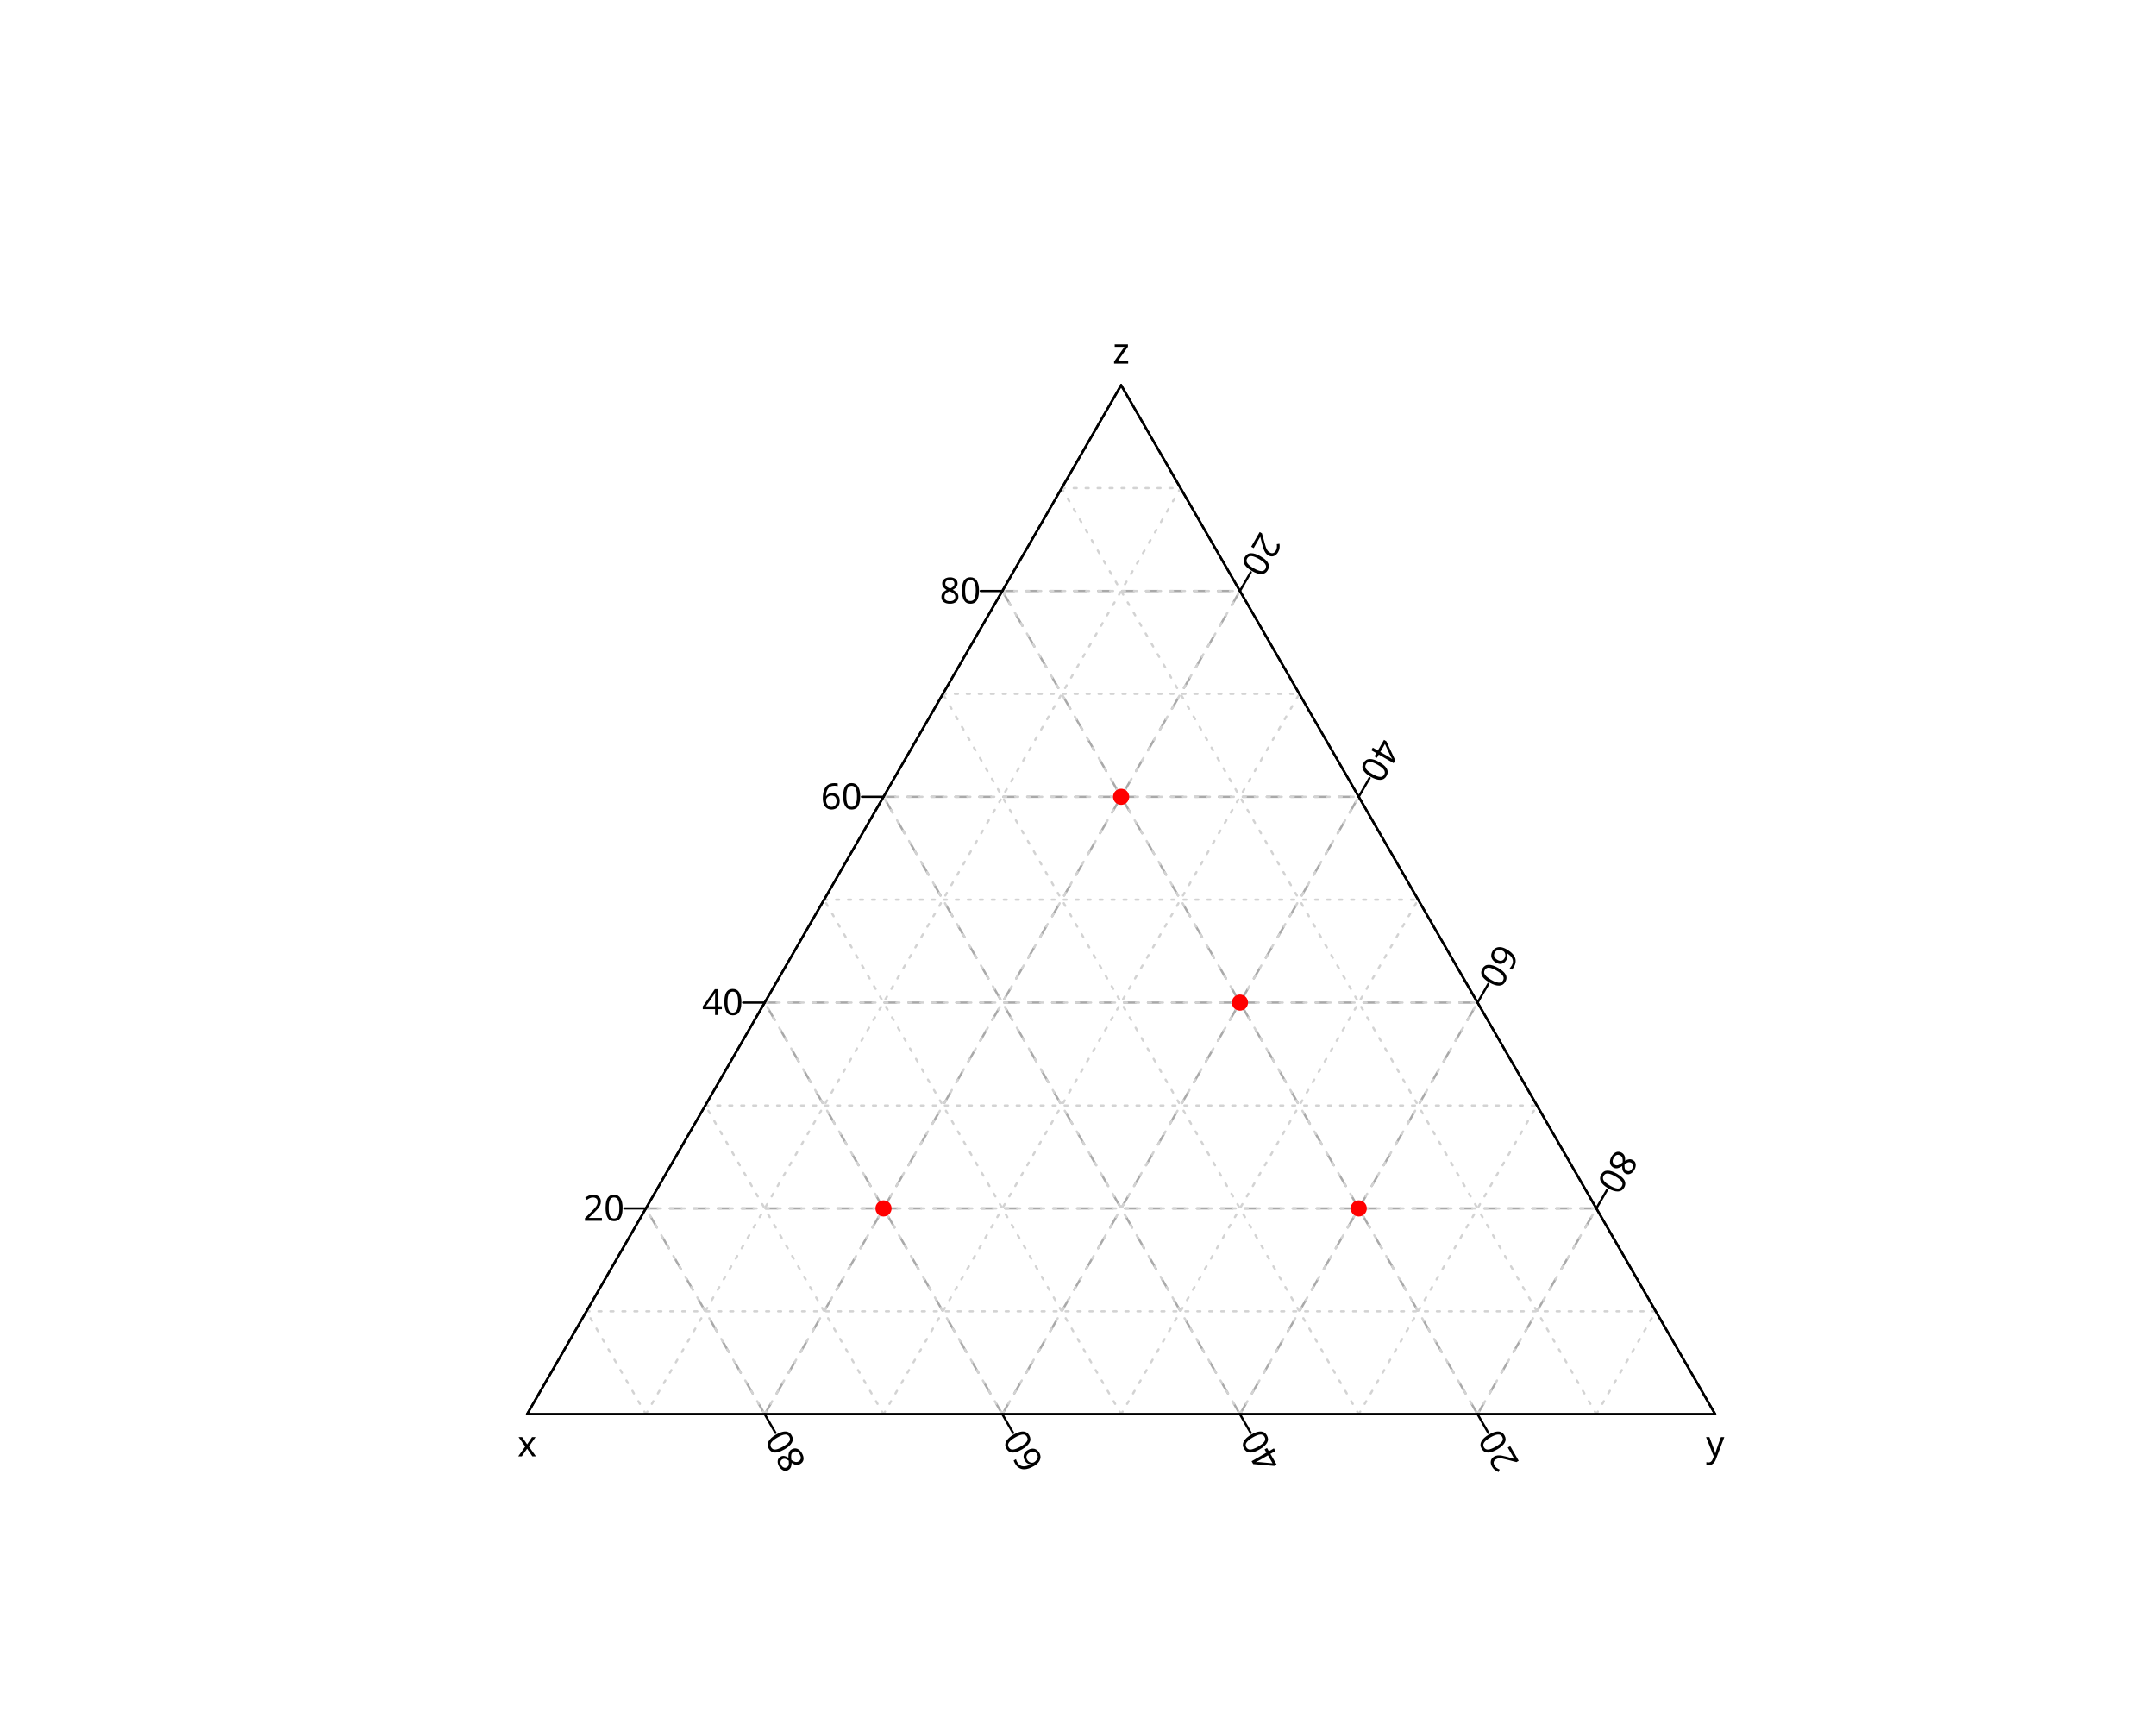
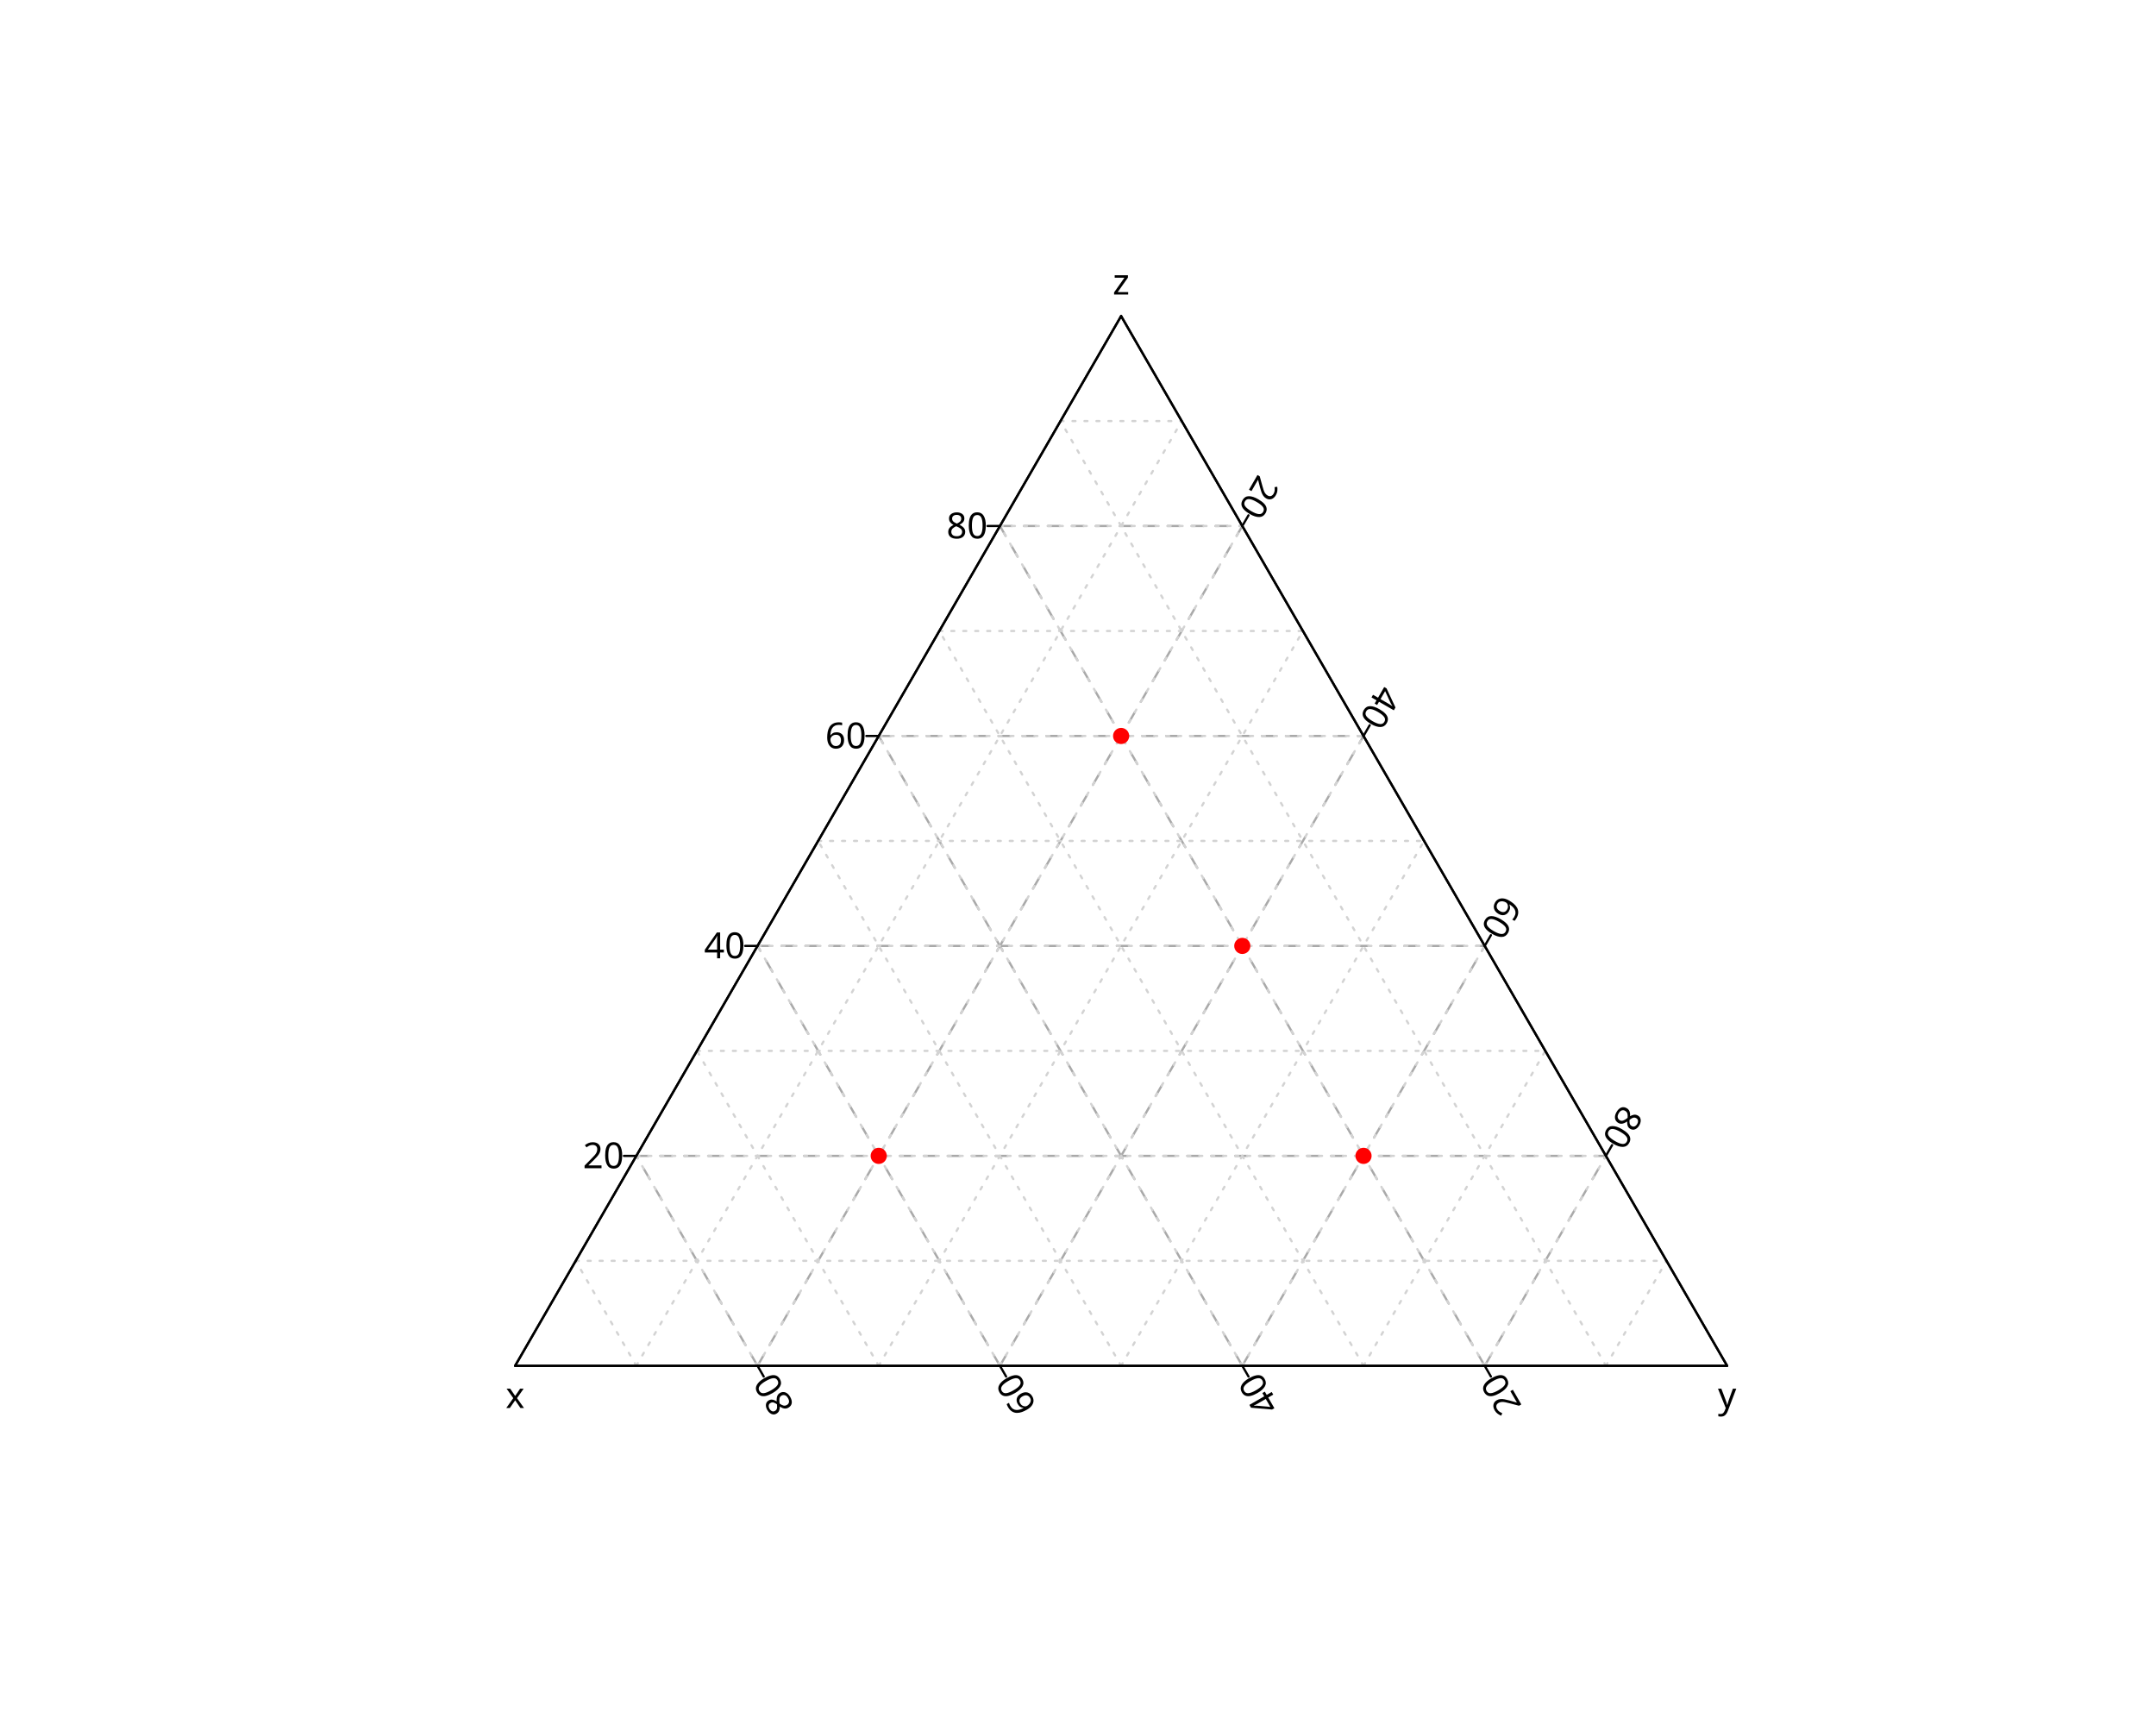
<svg xmlns="http://www.w3.org/2000/svg" class="svglite" data-engine-version="2.0" width="720.00pt" height="576.00pt" viewBox="0 0 720.00 576.00">
  <defs>
    <style type="text/css">
    .svglite line, .svglite polyline, .svglite polygon, .svglite path, .svglite rect, .svglite circle {
      fill: none;
      stroke: #000000;
      stroke-linecap: round;
      stroke-linejoin: round;
      stroke-miterlimit: 10.00;
    }
  </style>
  </defs>
  <rect width="100%" height="100%" style="stroke: none; fill: #FFFFFF;" />
  <defs>
    <clipPath id="cpMC4wMHw3MjAuMDB8MC4wMHw1NzYuMDA=">
      <rect x="0.00" y="0.00" width="720.00" height="576.00" />
    </clipPath>
  </defs>
  <g clip-path="url(#cpMC4wMHw3MjAuMDB8MC4wMHw1NzYuMDA=)">
</g>
  <defs>
    <clipPath id="cpMTUyLjY0fDU5Ni4xNnw1OS4wNHw1MDIuNTY=">
      <rect x="152.64" y="59.04" width="443.52" height="443.52" />
    </clipPath>
  </defs>
  <g clip-path="url(#cpMTUyLjY0fDU5Ni4xNnw1OS4wNHw1MDIuNTY=)">
-     <line x1="493.43" y1="472.22" x2="334.72" y2="197.34" style="stroke-width: 0.75; stroke: #A9A9A9; stroke-dasharray: 4.00,4.00;" />
-     <line x1="493.43" y1="472.22" x2="533.10" y2="403.50" style="stroke-width: 0.75; stroke: #A9A9A9; stroke-dasharray: 4.00,4.00;" />
-     <line x1="215.70" y1="403.50" x2="533.10" y2="403.50" style="stroke-width: 0.75; stroke: #A9A9A9; stroke-dasharray: 4.00,4.00;" />
-     <line x1="414.08" y1="472.22" x2="295.05" y2="266.06" style="stroke-width: 0.75; stroke: #A9A9A9; stroke-dasharray: 4.00,4.00;" />
-     <line x1="414.08" y1="472.22" x2="493.43" y2="334.78" style="stroke-width: 0.75; stroke: #A9A9A9; stroke-dasharray: 4.00,4.00;" />
-     <line x1="255.37" y1="334.78" x2="493.43" y2="334.78" style="stroke-width: 0.75; stroke: #A9A9A9; stroke-dasharray: 4.00,4.00;" />
-     <line x1="334.72" y1="472.22" x2="255.37" y2="334.78" style="stroke-width: 0.75; stroke: #A9A9A9; stroke-dasharray: 4.00,4.00;" />
-     <line x1="334.72" y1="472.22" x2="453.75" y2="266.06" style="stroke-width: 0.75; stroke: #A9A9A9; stroke-dasharray: 4.00,4.00;" />
-     <line x1="295.05" y1="266.06" x2="453.75" y2="266.06" style="stroke-width: 0.75; stroke: #A9A9A9; stroke-dasharray: 4.00,4.00;" />
-     <line x1="255.37" y1="472.22" x2="215.70" y2="403.50" style="stroke-width: 0.75; stroke: #A9A9A9; stroke-dasharray: 4.00,4.00;" />
-     <line x1="255.37" y1="472.22" x2="414.08" y2="197.34" style="stroke-width: 0.75; stroke: #A9A9A9; stroke-dasharray: 4.00,4.00;" />
-     <line x1="334.72" y1="197.34" x2="414.08" y2="197.34" style="stroke-width: 0.75; stroke: #A9A9A9; stroke-dasharray: 4.00,4.00;" />
-     <line x1="533.10" y1="472.22" x2="354.56" y2="162.98" style="stroke-width: 0.75; stroke: #D3D3D3; stroke-dasharray: 1.00,3.00;" />
-     <line x1="533.10" y1="472.22" x2="552.94" y2="437.86" style="stroke-width: 0.75; stroke: #D3D3D3; stroke-dasharray: 1.00,3.00;" />
-     <line x1="195.86" y1="437.86" x2="552.94" y2="437.86" style="stroke-width: 0.75; stroke: #D3D3D3; stroke-dasharray: 1.00,3.00;" />
-     <line x1="493.43" y1="472.22" x2="334.72" y2="197.34" style="stroke-width: 0.75; stroke: #D3D3D3; stroke-dasharray: 1.00,3.00;" />
-     <line x1="493.43" y1="472.22" x2="533.10" y2="403.50" style="stroke-width: 0.75; stroke: #D3D3D3; stroke-dasharray: 1.00,3.00;" />
-     <line x1="215.70" y1="403.50" x2="533.10" y2="403.50" style="stroke-width: 0.75; stroke: #D3D3D3; stroke-dasharray: 1.00,3.00;" />
-     <line x1="453.75" y1="472.22" x2="314.89" y2="231.70" style="stroke-width: 0.75; stroke: #D3D3D3; stroke-dasharray: 1.00,3.00;" />
-     <line x1="453.75" y1="472.22" x2="513.26" y2="369.14" style="stroke-width: 0.75; stroke: #D3D3D3; stroke-dasharray: 1.00,3.00;" />
-     <line x1="235.54" y1="369.14" x2="513.26" y2="369.14" style="stroke-width: 0.75; stroke: #D3D3D3; stroke-dasharray: 1.00,3.00;" />
-     <line x1="414.08" y1="472.22" x2="295.05" y2="266.06" style="stroke-width: 0.75; stroke: #D3D3D3; stroke-dasharray: 1.00,3.00;" />
-     <line x1="414.08" y1="472.22" x2="493.43" y2="334.78" style="stroke-width: 0.75; stroke: #D3D3D3; stroke-dasharray: 1.00,3.00;" />
-     <line x1="255.37" y1="334.78" x2="493.43" y2="334.78" style="stroke-width: 0.75; stroke: #D3D3D3; stroke-dasharray: 1.00,3.00;" />
-     <line x1="374.40" y1="472.22" x2="275.21" y2="300.42" style="stroke-width: 0.75; stroke: #D3D3D3; stroke-dasharray: 1.00,3.00;" />
-     <line x1="374.40" y1="472.22" x2="473.59" y2="300.42" style="stroke-width: 0.75; stroke: #D3D3D3; stroke-dasharray: 1.00,3.00;" />
-     <line x1="275.21" y1="300.42" x2="473.59" y2="300.42" style="stroke-width: 0.75; stroke: #D3D3D3; stroke-dasharray: 1.00,3.00;" />
-     <line x1="334.72" y1="472.22" x2="255.37" y2="334.78" style="stroke-width: 0.75; stroke: #D3D3D3; stroke-dasharray: 1.00,3.00;" />
-     <line x1="334.72" y1="472.22" x2="453.75" y2="266.06" style="stroke-width: 0.75; stroke: #D3D3D3; stroke-dasharray: 1.00,3.00;" />
-     <line x1="295.05" y1="266.06" x2="453.75" y2="266.06" style="stroke-width: 0.75; stroke: #D3D3D3; stroke-dasharray: 1.00,3.00;" />
-     <line x1="295.05" y1="472.22" x2="235.54" y2="369.14" style="stroke-width: 0.75; stroke: #D3D3D3; stroke-dasharray: 1.00,3.00;" />
-     <line x1="295.05" y1="472.22" x2="433.91" y2="231.70" style="stroke-width: 0.75; stroke: #D3D3D3; stroke-dasharray: 1.00,3.00;" />
-     <line x1="314.89" y1="231.70" x2="433.91" y2="231.70" style="stroke-width: 0.75; stroke: #D3D3D3; stroke-dasharray: 1.00,3.00;" />
-     <line x1="255.37" y1="472.22" x2="215.70" y2="403.50" style="stroke-width: 0.75; stroke: #D3D3D3; stroke-dasharray: 1.00,3.00;" />
-     <line x1="255.37" y1="472.22" x2="414.08" y2="197.34" style="stroke-width: 0.75; stroke: #D3D3D3; stroke-dasharray: 1.00,3.00;" />
-     <line x1="334.72" y1="197.34" x2="414.08" y2="197.34" style="stroke-width: 0.75; stroke: #D3D3D3; stroke-dasharray: 1.00,3.00;" />
-     <line x1="215.70" y1="472.22" x2="195.86" y2="437.86" style="stroke-width: 0.75; stroke: #D3D3D3; stroke-dasharray: 1.00,3.00;" />
-     <line x1="215.70" y1="472.22" x2="394.24" y2="162.98" style="stroke-width: 0.75; stroke: #D3D3D3; stroke-dasharray: 1.00,3.00;" />
-     <line x1="354.56" y1="162.98" x2="394.24" y2="162.98" style="stroke-width: 0.75; stroke: #D3D3D3; stroke-dasharray: 1.00,3.00;" />
-     <text transform="translate(262.55,476.39) rotate(-120)" text-anchor="end" style="font-size: 12.00px; font-family: sans;" textLength="13.35px" lengthAdjust="spacingAndGlyphs">80</text>
-     <text transform="translate(341.90,476.39) rotate(-120)" text-anchor="end" style="font-size: 12.00px; font-family: sans;" textLength="13.35px" lengthAdjust="spacingAndGlyphs">60</text>
-     <text transform="translate(421.25,476.39) rotate(-120)" text-anchor="end" style="font-size: 12.00px; font-family: sans;" textLength="13.35px" lengthAdjust="spacingAndGlyphs">40</text>
-     <text transform="translate(500.60,476.39) rotate(-120)" text-anchor="end" style="font-size: 12.00px; font-family: sans;" textLength="13.35px" lengthAdjust="spacingAndGlyphs">20</text>
-     <line x1="176.02" y1="472.22" x2="572.78" y2="472.22" style="stroke-width: 0.75;" />
-     <line x1="255.37" y1="472.22" x2="258.97" y2="478.46" style="stroke-width: 0.75;" />
-     <line x1="334.72" y1="472.22" x2="338.32" y2="478.46" style="stroke-width: 0.75;" />
-     <line x1="414.08" y1="472.22" x2="417.68" y2="478.46" style="stroke-width: 0.75;" />
-     <line x1="493.43" y1="472.22" x2="497.03" y2="478.46" style="stroke-width: 0.75;" />
-     <text transform="translate(533.13,395.20) rotate(-240)" text-anchor="end" style="font-size: 12.00px; font-family: sans;" textLength="13.35px" lengthAdjust="spacingAndGlyphs">80</text>
-     <text transform="translate(493.45,326.48) rotate(-240)" text-anchor="end" style="font-size: 12.00px; font-family: sans;" textLength="13.35px" lengthAdjust="spacingAndGlyphs">60</text>
-     <text transform="translate(453.77,257.76) rotate(-240)" text-anchor="end" style="font-size: 12.00px; font-family: sans;" textLength="13.35px" lengthAdjust="spacingAndGlyphs">40</text>
-     <text transform="translate(414.10,189.04) rotate(-240)" text-anchor="end" style="font-size: 12.00px; font-family: sans;" textLength="13.35px" lengthAdjust="spacingAndGlyphs">20</text>
-     <line x1="572.78" y1="472.22" x2="374.40" y2="128.62" style="stroke-width: 0.75;" />
-     <line x1="533.10" y1="403.50" x2="536.70" y2="397.27" style="stroke-width: 0.75;" />
-     <line x1="493.43" y1="334.78" x2="497.03" y2="328.55" style="stroke-width: 0.75;" />
-     <line x1="453.75" y1="266.06" x2="457.35" y2="259.83" style="stroke-width: 0.75;" />
-     <line x1="414.08" y1="197.34" x2="417.68" y2="191.11" style="stroke-width: 0.75;" />
-     <text x="327.52" y="201.47" text-anchor="end" style="font-size: 12.00px; font-family: sans;" textLength="13.35px" lengthAdjust="spacingAndGlyphs">80</text>
-     <text x="287.85" y="270.19" text-anchor="end" style="font-size: 12.00px; font-family: sans;" textLength="13.35px" lengthAdjust="spacingAndGlyphs">60</text>
-     <text x="248.17" y="338.91" text-anchor="end" style="font-size: 12.00px; font-family: sans;" textLength="13.35px" lengthAdjust="spacingAndGlyphs">40</text>
-     <text x="208.50" y="407.63" text-anchor="end" style="font-size: 12.00px; font-family: sans;" textLength="13.35px" lengthAdjust="spacingAndGlyphs">20</text>
-     <line x1="374.40" y1="128.62" x2="176.02" y2="472.22" style="stroke-width: 0.75;" />
-     <line x1="334.72" y1="197.34" x2="327.52" y2="197.34" style="stroke-width: 0.75;" />
-     <line x1="295.05" y1="266.06" x2="287.85" y2="266.06" style="stroke-width: 0.75;" />
-     <line x1="255.37" y1="334.78" x2="248.17" y2="334.78" style="stroke-width: 0.75;" />
-     <line x1="215.70" y1="403.50" x2="208.50" y2="403.50" style="stroke-width: 0.75;" />
-     <polygon points="176.02,472.22 374.40,128.62 572.78,472.22 " style="stroke-width: 0.75; fill: none;" />
-     <text x="176.02" y="486.30" text-anchor="middle" style="font-size: 12.00px; font-family: sans;" textLength="6.00px" lengthAdjust="spacingAndGlyphs">x</text>
-     <text x="572.78" y="486.30" text-anchor="middle" style="font-size: 12.00px; font-family: sans;" textLength="6.00px" lengthAdjust="spacingAndGlyphs">y</text>
-     <text x="374.40" y="121.42" text-anchor="middle" style="font-size: 12.00px; font-family: sans;" textLength="6.00px" lengthAdjust="spacingAndGlyphs">z</text>
-     <circle cx="374.40" cy="266.06" r="2.70" style="stroke-width: 0.75; stroke: none; fill: #FF0000;" />
-     <circle cx="295.05" cy="403.50" r="2.70" style="stroke-width: 0.75; stroke: none; fill: #FF0000;" />
-     <circle cx="453.75" cy="403.50" r="2.70" style="stroke-width: 0.75; stroke: none; fill: #FF0000;" />
-     <circle cx="414.08" cy="334.78" r="2.70" style="stroke-width: 0.75; stroke: none; fill: #FF0000;" />
+     <line x1="495.82" y1="456.06" x2="333.93" y2="175.64" style="stroke-width: 0.75; stroke: #A9A9A9; stroke-dasharray: 4.00,4.00;" />
+     <line x1="495.82" y1="456.06" x2="536.30" y2="385.96" style="stroke-width: 0.75; stroke: #A9A9A9; stroke-dasharray: 4.00,4.00;" />
+     <line x1="212.50" y1="385.96" x2="536.30" y2="385.96" style="stroke-width: 0.75; stroke: #A9A9A9; stroke-dasharray: 4.00,4.00;" />
+     <line x1="414.87" y1="456.06" x2="293.45" y2="245.75" style="stroke-width: 0.75; stroke: #A9A9A9; stroke-dasharray: 4.00,4.00;" />
+     <line x1="414.87" y1="456.06" x2="495.82" y2="315.85" style="stroke-width: 0.75; stroke: #A9A9A9; stroke-dasharray: 4.00,4.00;" />
+     <line x1="252.98" y1="315.85" x2="495.82" y2="315.85" style="stroke-width: 0.75; stroke: #A9A9A9; stroke-dasharray: 4.00,4.00;" />
+     <line x1="333.93" y1="456.06" x2="252.98" y2="315.85" style="stroke-width: 0.75; stroke: #A9A9A9; stroke-dasharray: 4.00,4.00;" />
+     <line x1="333.93" y1="456.06" x2="455.35" y2="245.75" style="stroke-width: 0.75; stroke: #A9A9A9; stroke-dasharray: 4.00,4.00;" />
+     <line x1="293.45" y1="245.75" x2="455.35" y2="245.75" style="stroke-width: 0.75; stroke: #A9A9A9; stroke-dasharray: 4.00,4.00;" />
+     <line x1="252.98" y1="456.06" x2="212.50" y2="385.96" style="stroke-width: 0.75; stroke: #A9A9A9; stroke-dasharray: 4.00,4.00;" />
+     <line x1="252.98" y1="456.06" x2="414.87" y2="175.64" style="stroke-width: 0.75; stroke: #A9A9A9; stroke-dasharray: 4.00,4.00;" />
+     <line x1="333.93" y1="175.64" x2="414.87" y2="175.64" style="stroke-width: 0.75; stroke: #A9A9A9; stroke-dasharray: 4.00,4.00;" />
+     <line x1="536.30" y1="456.06" x2="354.16" y2="140.59" style="stroke-width: 0.75; stroke: #D3D3D3; stroke-dasharray: 1.00,3.00;" />
+     <line x1="536.30" y1="456.06" x2="556.54" y2="421.01" style="stroke-width: 0.75; stroke: #D3D3D3; stroke-dasharray: 1.00,3.00;" />
+     <line x1="192.26" y1="421.01" x2="556.54" y2="421.01" style="stroke-width: 0.75; stroke: #D3D3D3; stroke-dasharray: 1.00,3.00;" />
+     <line x1="495.82" y1="456.06" x2="333.93" y2="175.64" style="stroke-width: 0.75; stroke: #D3D3D3; stroke-dasharray: 1.00,3.00;" />
+     <line x1="495.82" y1="456.06" x2="536.30" y2="385.96" style="stroke-width: 0.75; stroke: #D3D3D3; stroke-dasharray: 1.00,3.00;" />
+     <line x1="212.50" y1="385.96" x2="536.30" y2="385.96" style="stroke-width: 0.75; stroke: #D3D3D3; stroke-dasharray: 1.00,3.00;" />
+     <line x1="455.35" y1="456.06" x2="313.69" y2="210.70" style="stroke-width: 0.75; stroke: #D3D3D3; stroke-dasharray: 1.00,3.00;" />
+     <line x1="455.35" y1="456.06" x2="516.06" y2="350.90" style="stroke-width: 0.75; stroke: #D3D3D3; stroke-dasharray: 1.00,3.00;" />
+     <line x1="232.74" y1="350.90" x2="516.06" y2="350.90" style="stroke-width: 0.75; stroke: #D3D3D3; stroke-dasharray: 1.00,3.00;" />
+     <line x1="414.87" y1="456.06" x2="293.45" y2="245.75" style="stroke-width: 0.75; stroke: #D3D3D3; stroke-dasharray: 1.00,3.00;" />
+     <line x1="414.87" y1="456.06" x2="495.82" y2="315.85" style="stroke-width: 0.75; stroke: #D3D3D3; stroke-dasharray: 1.00,3.00;" />
+     <line x1="252.98" y1="315.85" x2="495.82" y2="315.85" style="stroke-width: 0.75; stroke: #D3D3D3; stroke-dasharray: 1.00,3.00;" />
+     <line x1="374.40" y1="456.06" x2="273.21" y2="280.80" style="stroke-width: 0.75; stroke: #D3D3D3; stroke-dasharray: 1.00,3.00;" />
+     <line x1="374.40" y1="456.06" x2="475.59" y2="280.80" style="stroke-width: 0.75; stroke: #D3D3D3; stroke-dasharray: 1.00,3.00;" />
+     <line x1="273.21" y1="280.80" x2="475.59" y2="280.80" style="stroke-width: 0.75; stroke: #D3D3D3; stroke-dasharray: 1.00,3.00;" />
+     <line x1="333.93" y1="456.06" x2="252.98" y2="315.85" style="stroke-width: 0.75; stroke: #D3D3D3; stroke-dasharray: 1.00,3.00;" />
+     <line x1="333.93" y1="456.06" x2="455.35" y2="245.75" style="stroke-width: 0.75; stroke: #D3D3D3; stroke-dasharray: 1.00,3.00;" />
+     <line x1="293.45" y1="245.75" x2="455.35" y2="245.75" style="stroke-width: 0.75; stroke: #D3D3D3; stroke-dasharray: 1.00,3.00;" />
+     <line x1="293.45" y1="456.06" x2="232.74" y2="350.90" style="stroke-width: 0.75; stroke: #D3D3D3; stroke-dasharray: 1.00,3.00;" />
+     <line x1="293.45" y1="456.06" x2="435.11" y2="210.70" style="stroke-width: 0.75; stroke: #D3D3D3; stroke-dasharray: 1.00,3.00;" />
+     <line x1="313.69" y1="210.70" x2="435.11" y2="210.70" style="stroke-width: 0.75; stroke: #D3D3D3; stroke-dasharray: 1.00,3.00;" />
+     <line x1="252.98" y1="456.06" x2="212.50" y2="385.96" style="stroke-width: 0.75; stroke: #D3D3D3; stroke-dasharray: 1.00,3.00;" />
+     <line x1="252.98" y1="456.06" x2="414.87" y2="175.64" style="stroke-width: 0.75; stroke: #D3D3D3; stroke-dasharray: 1.00,3.00;" />
+     <line x1="333.93" y1="175.64" x2="414.87" y2="175.64" style="stroke-width: 0.75; stroke: #D3D3D3; stroke-dasharray: 1.00,3.00;" />
+     <line x1="212.50" y1="456.06" x2="192.26" y2="421.01" style="stroke-width: 0.75; stroke: #D3D3D3; stroke-dasharray: 1.00,3.00;" />
+     <line x1="212.50" y1="456.06" x2="394.64" y2="140.59" style="stroke-width: 0.75; stroke: #D3D3D3; stroke-dasharray: 1.00,3.00;" />
+     <line x1="354.16" y1="140.59" x2="394.64" y2="140.59" style="stroke-width: 0.75; stroke: #D3D3D3; stroke-dasharray: 1.00,3.00;" />
+     <text transform="translate(258.62,457.57) rotate(-120)" text-anchor="end" style="font-size: 12.00px; font-family: sans;" textLength="13.35px" lengthAdjust="spacingAndGlyphs">80</text>
+     <text transform="translate(339.57,457.57) rotate(-120)" text-anchor="end" style="font-size: 12.00px; font-family: sans;" textLength="13.35px" lengthAdjust="spacingAndGlyphs">60</text>
+     <text transform="translate(420.52,457.57) rotate(-120)" text-anchor="end" style="font-size: 12.00px; font-family: sans;" textLength="13.35px" lengthAdjust="spacingAndGlyphs">40</text>
+     <text transform="translate(501.47,457.57) rotate(-120)" text-anchor="end" style="font-size: 12.00px; font-family: sans;" textLength="13.35px" lengthAdjust="spacingAndGlyphs">20</text>
+     <line x1="172.03" y1="456.06" x2="576.77" y2="456.06" style="stroke-width: 0.75;" />
+     <line x1="252.98" y1="456.06" x2="255.04" y2="459.64" style="stroke-width: 0.75;" />
+     <line x1="333.93" y1="456.06" x2="335.99" y2="459.64" style="stroke-width: 0.75;" />
+     <line x1="414.87" y1="456.06" x2="416.94" y2="459.64" style="stroke-width: 0.75;" />
+     <line x1="495.82" y1="456.06" x2="497.89" y2="459.64" style="stroke-width: 0.75;" />
+     <text transform="translate(534.79,380.32) rotate(-240)" text-anchor="end" style="font-size: 12.00px; font-family: sans;" textLength="13.35px" lengthAdjust="spacingAndGlyphs">80</text>
+     <text transform="translate(494.31,310.21) rotate(-240)" text-anchor="end" style="font-size: 12.00px; font-family: sans;" textLength="13.35px" lengthAdjust="spacingAndGlyphs">60</text>
+     <text transform="translate(453.84,240.11) rotate(-240)" text-anchor="end" style="font-size: 12.00px; font-family: sans;" textLength="13.35px" lengthAdjust="spacingAndGlyphs">40</text>
+     <text transform="translate(413.36,170.00) rotate(-240)" text-anchor="end" style="font-size: 12.00px; font-family: sans;" textLength="13.35px" lengthAdjust="spacingAndGlyphs">20</text>
+     <line x1="576.77" y1="456.06" x2="374.40" y2="105.54" style="stroke-width: 0.75;" />
+     <line x1="536.30" y1="385.96" x2="538.36" y2="382.38" style="stroke-width: 0.75;" />
+     <line x1="495.82" y1="315.85" x2="497.89" y2="312.28" style="stroke-width: 0.75;" />
+     <line x1="455.35" y1="245.75" x2="457.41" y2="242.17" style="stroke-width: 0.75;" />
+     <line x1="414.87" y1="175.64" x2="416.94" y2="172.07" style="stroke-width: 0.75;" />
+     <text x="329.80" y="179.77" text-anchor="end" style="font-size: 12.00px; font-family: sans;" textLength="13.35px" lengthAdjust="spacingAndGlyphs">80</text>
+     <text x="289.32" y="249.88" text-anchor="end" style="font-size: 12.00px; font-family: sans;" textLength="13.35px" lengthAdjust="spacingAndGlyphs">60</text>
+     <text x="248.85" y="319.98" text-anchor="end" style="font-size: 12.00px; font-family: sans;" textLength="13.35px" lengthAdjust="spacingAndGlyphs">40</text>
+     <text x="208.37" y="390.09" text-anchor="end" style="font-size: 12.00px; font-family: sans;" textLength="13.35px" lengthAdjust="spacingAndGlyphs">20</text>
+     <line x1="374.40" y1="105.54" x2="172.03" y2="456.06" style="stroke-width: 0.75;" />
+     <line x1="333.93" y1="175.64" x2="329.80" y2="175.64" style="stroke-width: 0.75;" />
+     <line x1="293.45" y1="245.75" x2="289.32" y2="245.75" style="stroke-width: 0.75;" />
+     <line x1="252.98" y1="315.85" x2="248.85" y2="315.85" style="stroke-width: 0.75;" />
+     <line x1="212.50" y1="385.96" x2="208.37" y2="385.96" style="stroke-width: 0.75;" />
+     <polygon points="172.03,456.06 374.40,105.54 576.77,456.06 " style="stroke-width: 0.75; fill: none;" />
+     <text x="172.03" y="470.14" text-anchor="middle" style="font-size: 12.00px; font-family: sans;" textLength="6.00px" lengthAdjust="spacingAndGlyphs">x</text>
+     <text x="576.77" y="470.14" text-anchor="middle" style="font-size: 12.00px; font-family: sans;" textLength="6.00px" lengthAdjust="spacingAndGlyphs">y</text>
+     <text x="374.40" y="98.34" text-anchor="middle" style="font-size: 12.00px; font-family: sans;" textLength="6.00px" lengthAdjust="spacingAndGlyphs">z</text>
+     <circle cx="374.40" cy="245.75" r="2.70" style="stroke-width: 0.75; stroke: none; fill: #FF0000;" />
+     <circle cx="293.45" cy="385.96" r="2.70" style="stroke-width: 0.75; stroke: none; fill: #FF0000;" />
+     <circle cx="455.35" cy="385.96" r="2.70" style="stroke-width: 0.75; stroke: none; fill: #FF0000;" />
+     <circle cx="414.87" cy="315.85" r="2.70" style="stroke-width: 0.75; stroke: none; fill: #FF0000;" />
  </g>
</svg>
